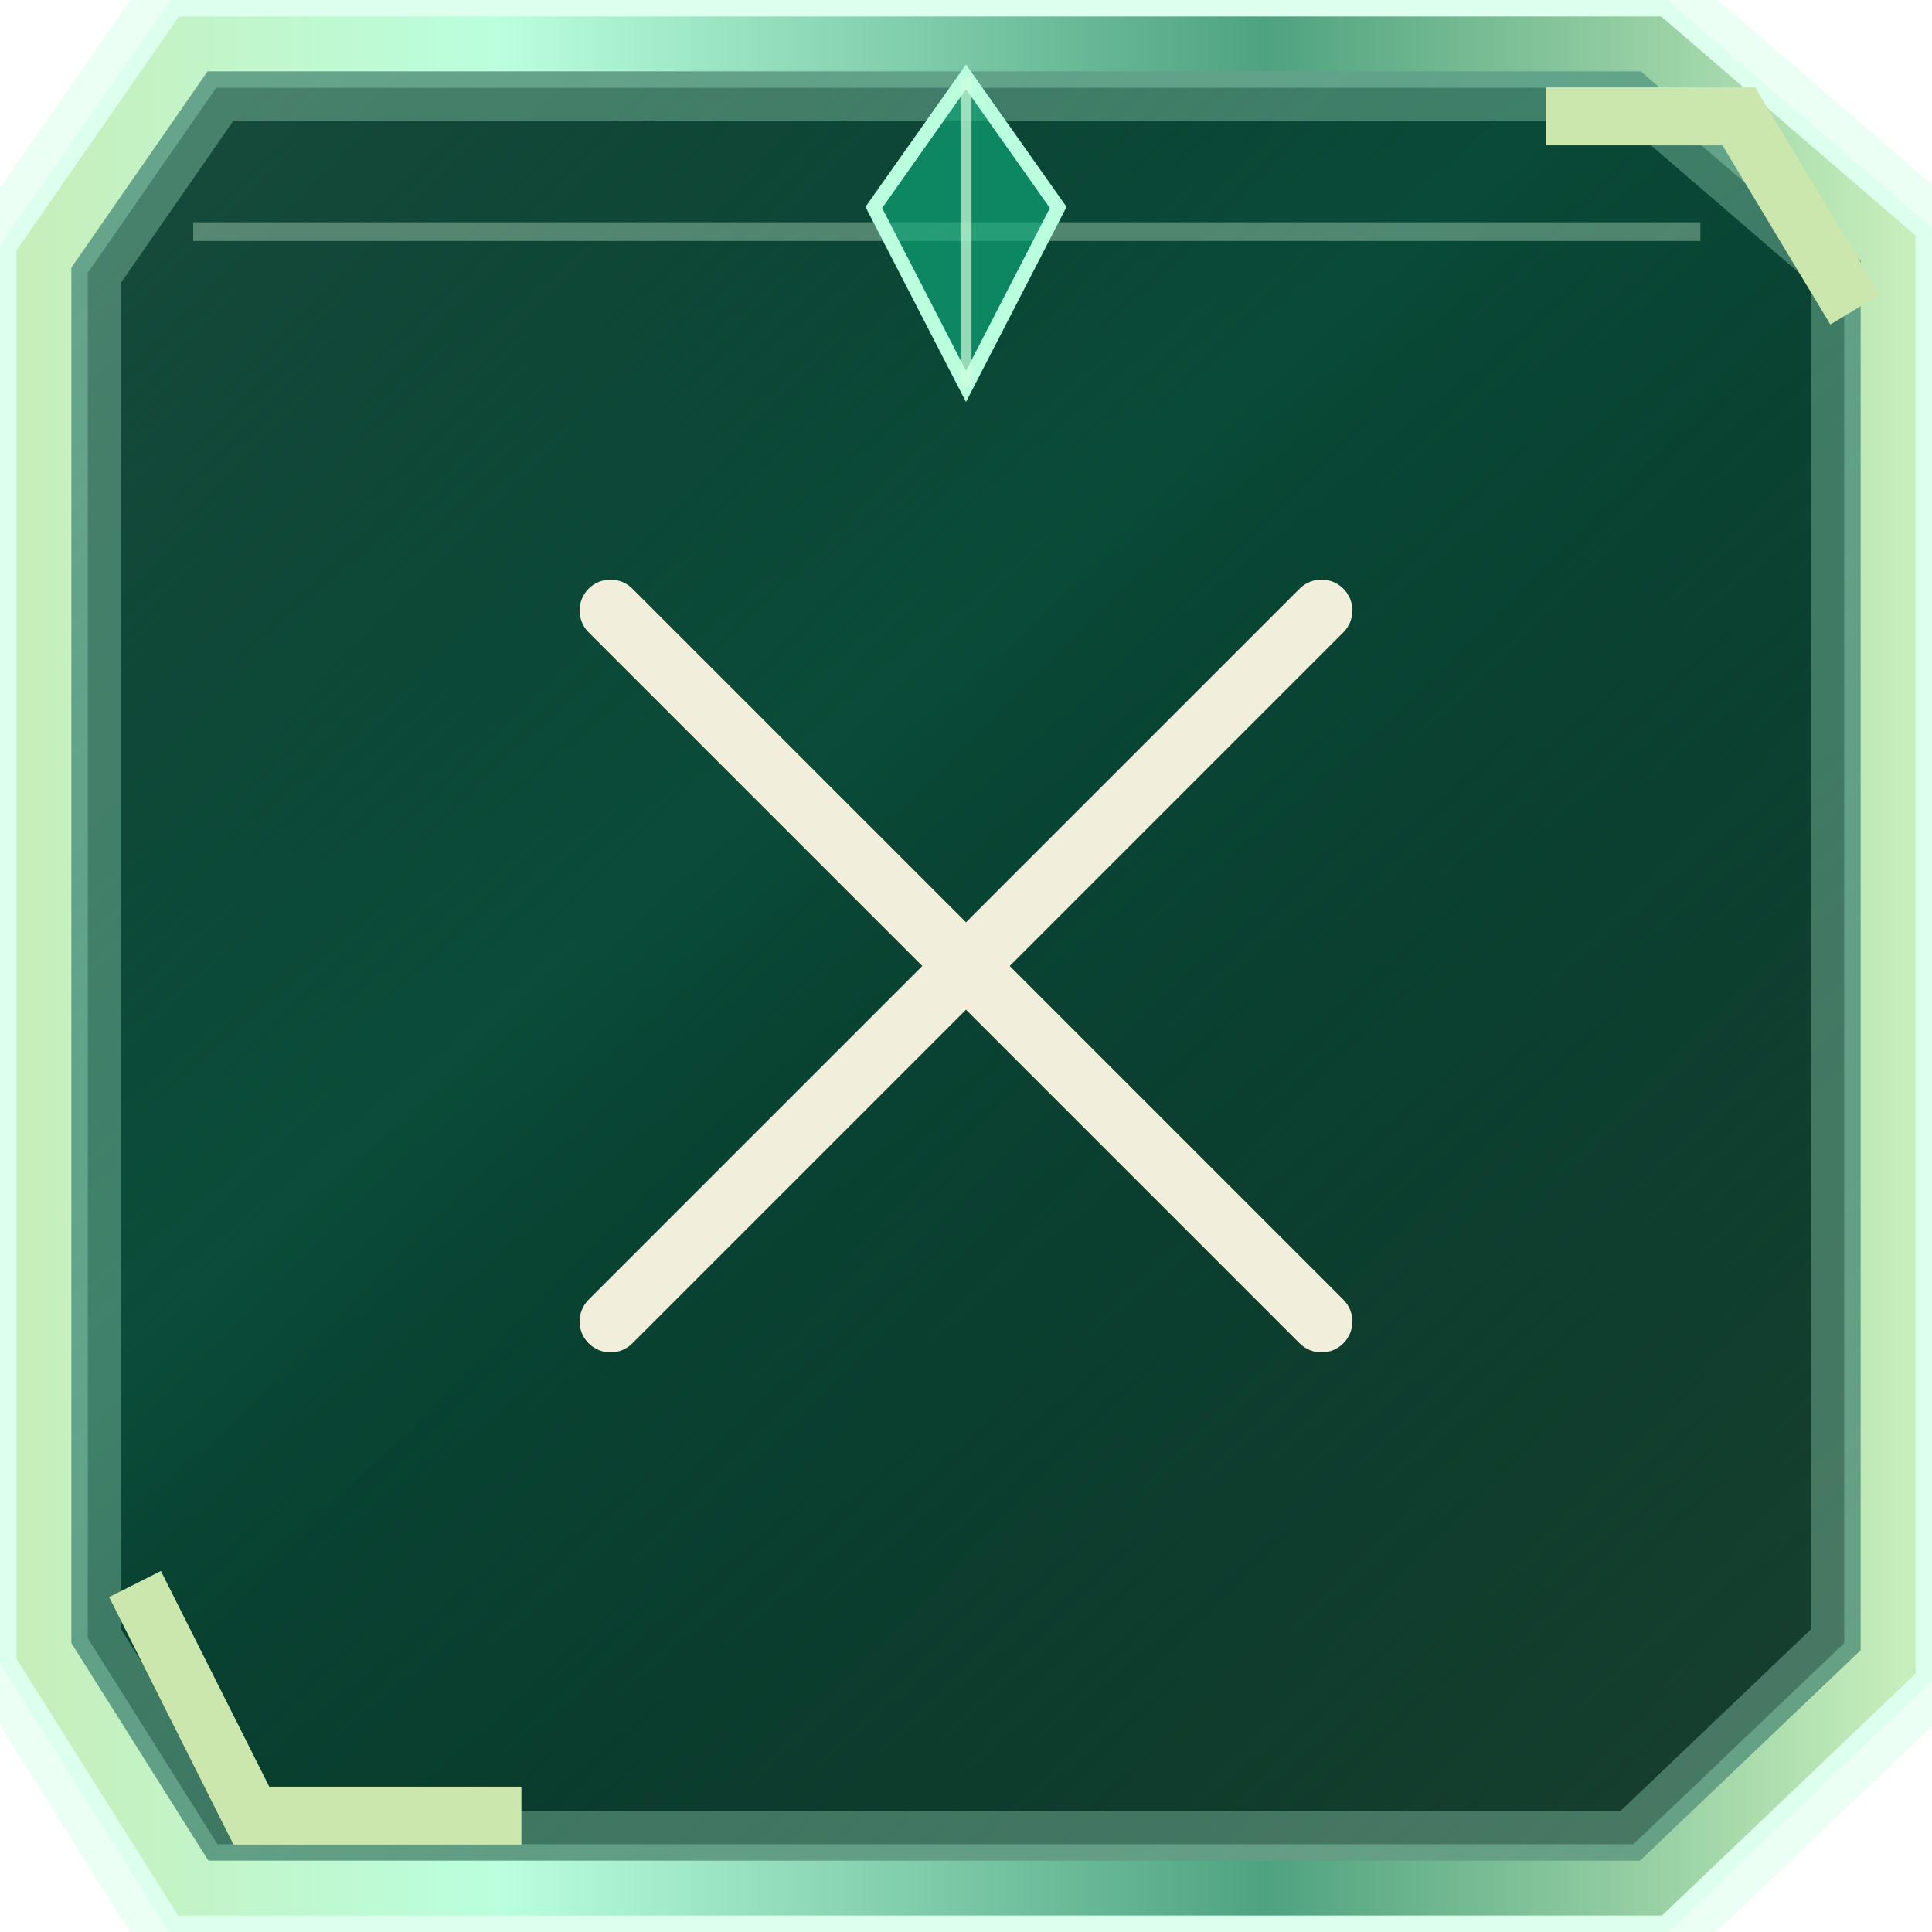
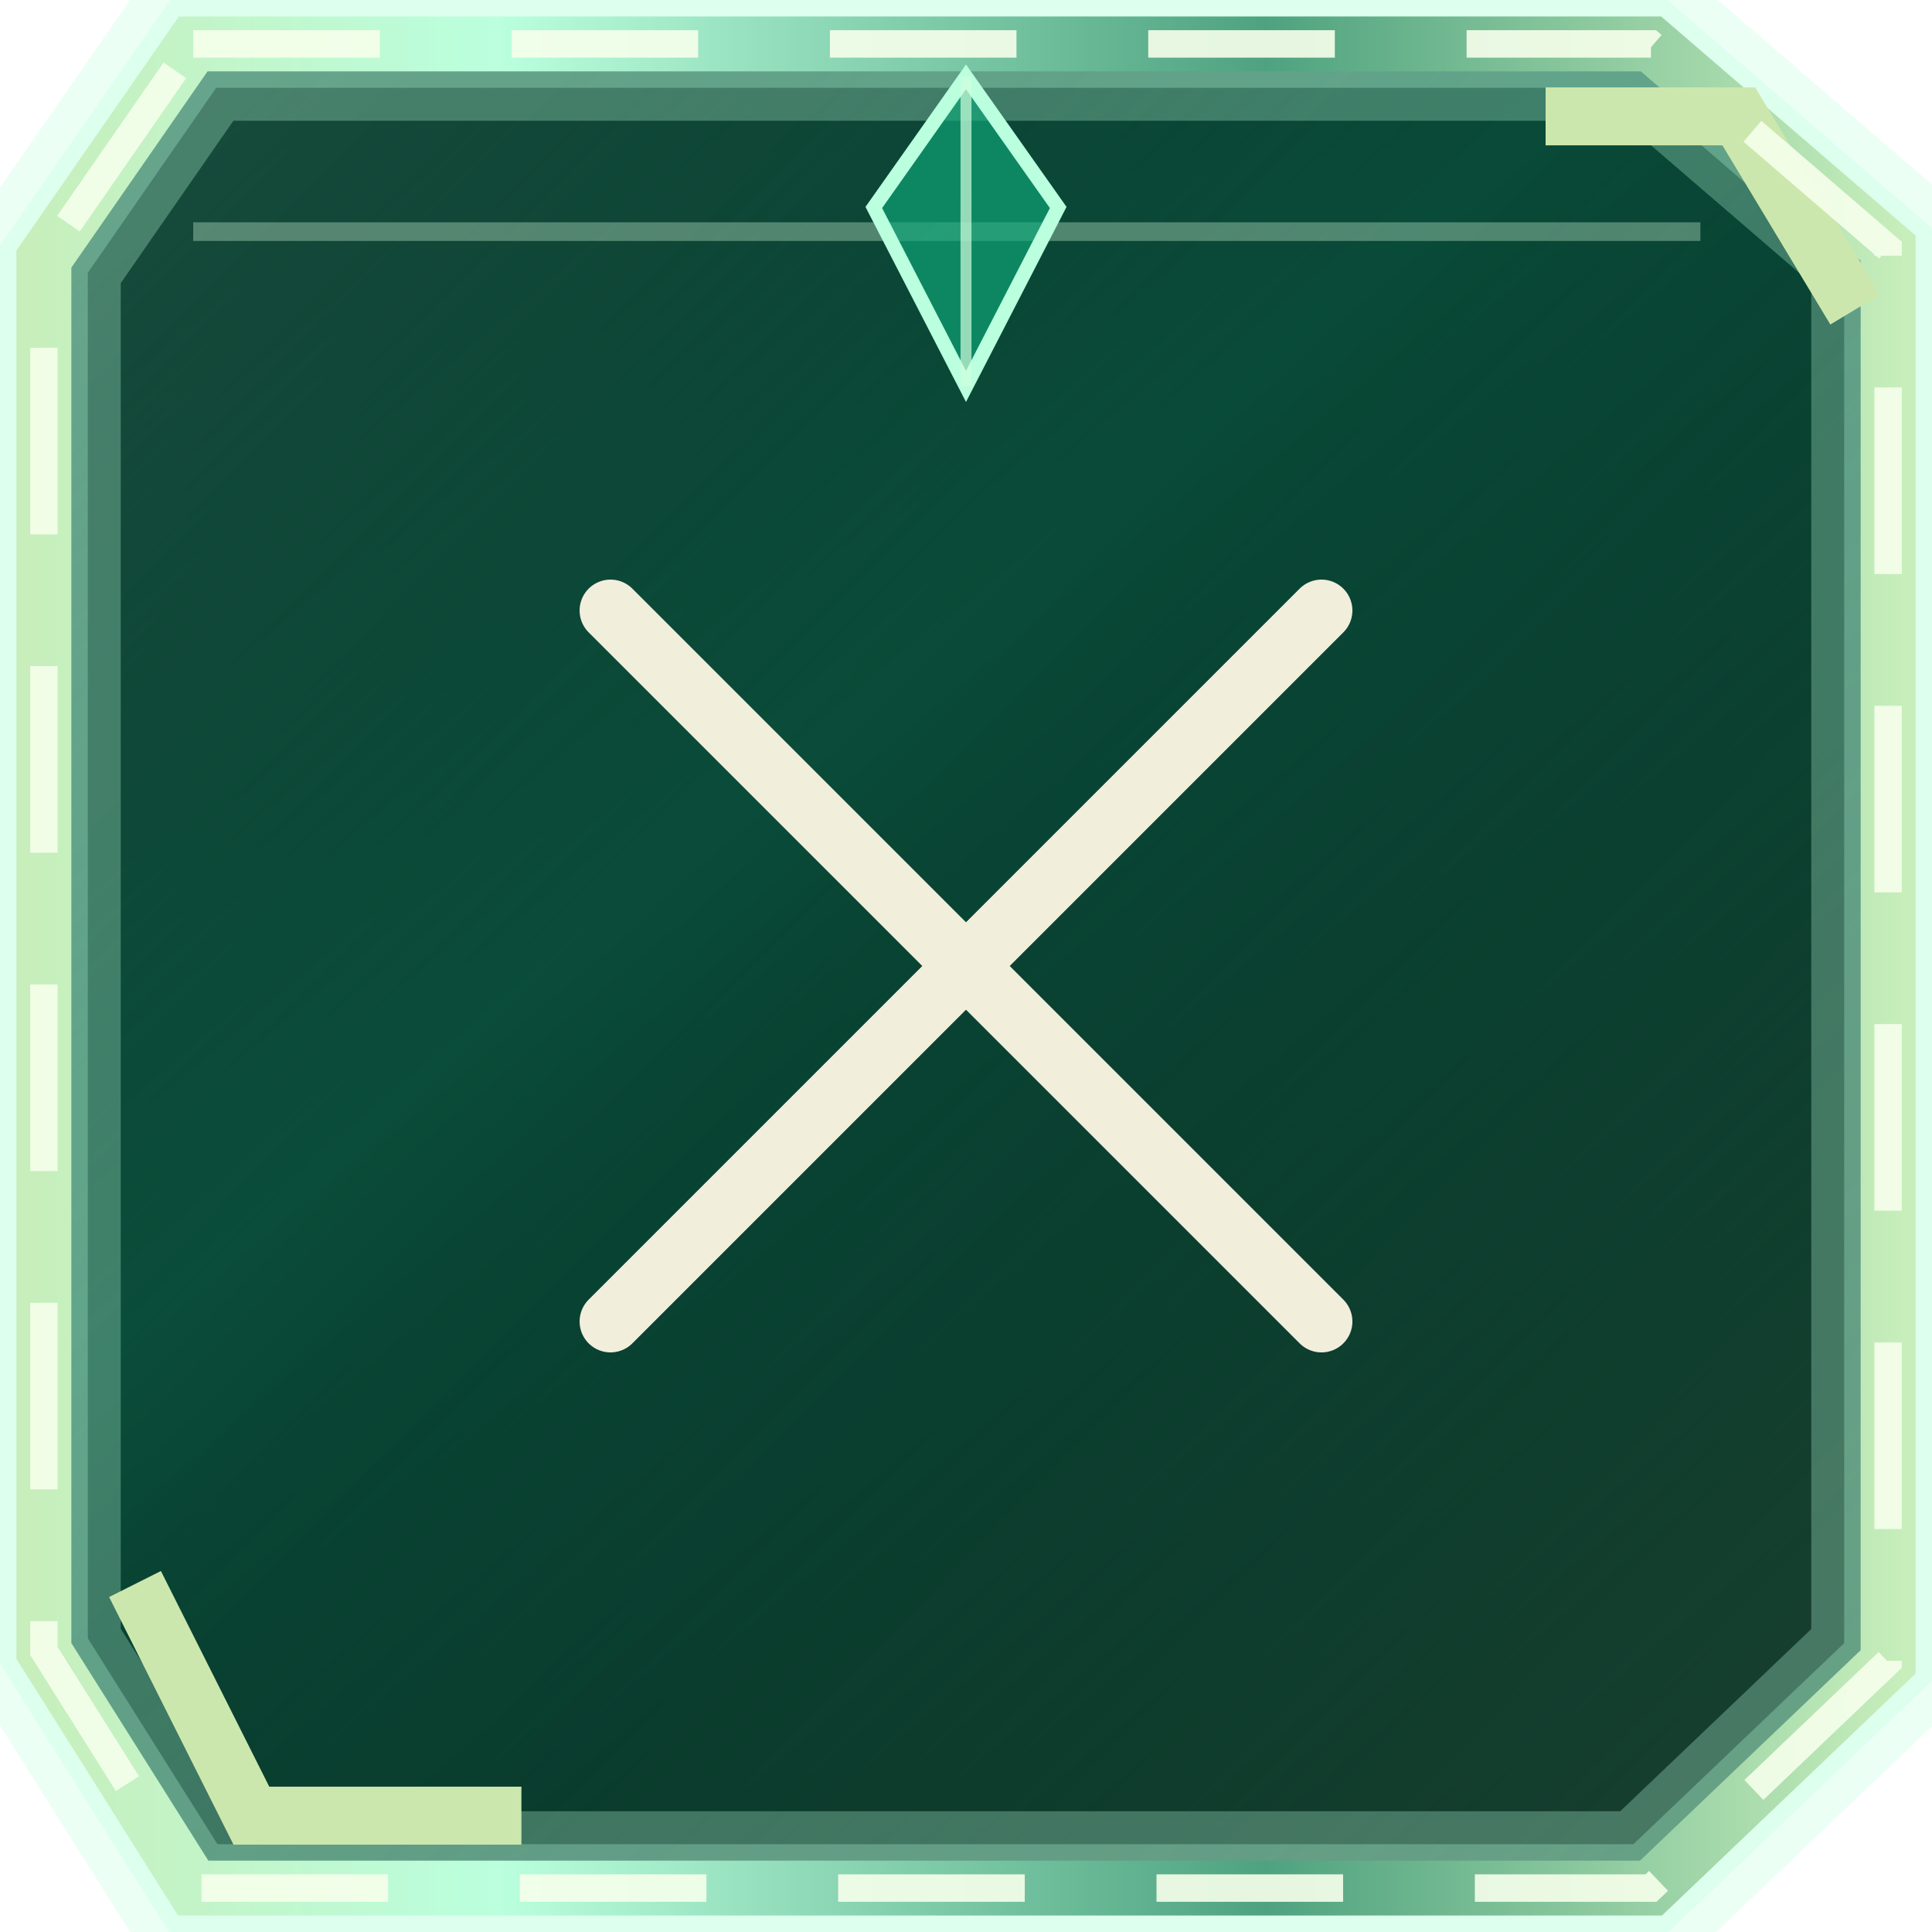
<svg xmlns="http://www.w3.org/2000/svg" width="176" height="176" viewBox="0 0 176 176" data-component="cerrar" data-state="enfocado">
  <defs>
    <linearGradient id="base" x1="0" y1="0" x2=".85" y2="1">
      <stop stop-color="#071b17" />
      <stop offset=".43" stop-color="#0a4635" />
      <stop offset="1" stop-color="#061812" />
    </linearGradient>
    <linearGradient id="glass" x1="0" y1="0" x2="1" y2="1">
      <stop stop-color="#5defbb" stop-opacity=".24" />
      <stop offset=".45" stop-color="#008a67" stop-opacity=".05" />
      <stop offset="1" stop-color="#70ffbc" stop-opacity=".20" />
    </linearGradient>
    <linearGradient id="edge" x1="0" y1="0" x2="1" y2="0">
      <stop stop-color="#cce7ad" />
      <stop offset=".25" stop-color="#baffde" />
      <stop offset=".66" stop-color="#207b58" />
      <stop offset="1" stop-color="#cce7ad" />
    </linearGradient>
    <linearGradient id="bar" x1="0" x2="1" y1="0" y2=".2">
      <stop stop-color="#138b64" />
      <stop offset=".45" stop-color="#baffde" />
      <stop offset="1" stop-color="#0b9a6b" />
    </linearGradient>
    <radialGradient id="aura">
      <stop stop-color="#baffde" stop-opacity=".30" />
      <stop offset="1" stop-color="#baffde" stop-opacity="0" />
    </radialGradient>
  </defs>
  <path d="M 17.6 4 L 150.4 4 L 172.0 22.6 L 172.0 151.4 L 150.4 172.0 L 17.6 172.0 L 4 150.4 L 4 23.6 Z" fill="url(#base)" stroke="#baffde" stroke-opacity=".30" stroke-width="8" />
  <path d="M 17.6 4 L 150.4 4 L 172.0 22.6 L 172.0 151.4 L 150.4 172.0 L 17.6 172.0 L 4 150.4 L 4 23.6 Z" fill="url(#glass)" stroke="url(#edge)" stroke-width="5" />
  <path d="M 17.6 4 L 150.4 4 L 172.0 22.6 L 172.0 151.4 L 150.4 172.0 L 17.6 172.0 L 4 150.4 L 4 23.6 Z" fill="none" stroke="#baffde" stroke-opacity="0.3" stroke-width="14" />
  <path d="M 17.6 21.1 L 154.9 21.1" stroke="#d7ffdf" stroke-opacity=".34" stroke-width="1.7" />
  <path d="M 12.3 144.3 L 22.9 165.4 L 47.5 165.4" stroke="#cce7ad" stroke-width="5.28" fill="none" />
  <path d="M 140.8 10.6 L 158.4 10.6 L 169.0 28.2" stroke="#cce7ad" stroke-width="5.28" fill="none" />
  <path d="M 88.0 7.0 L 96.4 18.9 L 88.0 35.2 L 79.6 18.9 Z" stroke="#baffde" stroke-width="1.3" fill="#0eaa7a" fill-opacity=".65" />
  <path d="M 88.0 7.0 L 88.0 35.2" stroke="#d1ffdf" stroke-opacity=".7" />
  <g data-icon="cerrar" transform="translate(88.0 88.0) scale(1.408)" stroke="#f2eedc" stroke-width="4" stroke-linecap="round" stroke-linejoin="round" fill="none">
    <path d="M -23 -23 L 23 23 M 23 -23 L -23 23" />
  </g>
+   <path d="M 17.6 4 L 150.4 4 L 172.0 22.6 L 172.0 151.4 L 150.4 172.0 L 17.6 172.0 L 4 150.4 L 4 23.6 Z" fill="none" stroke="#f6ffeb" stroke-width="2.5" stroke-dasharray="17 12" stroke-opacity=".9" />
</svg>
